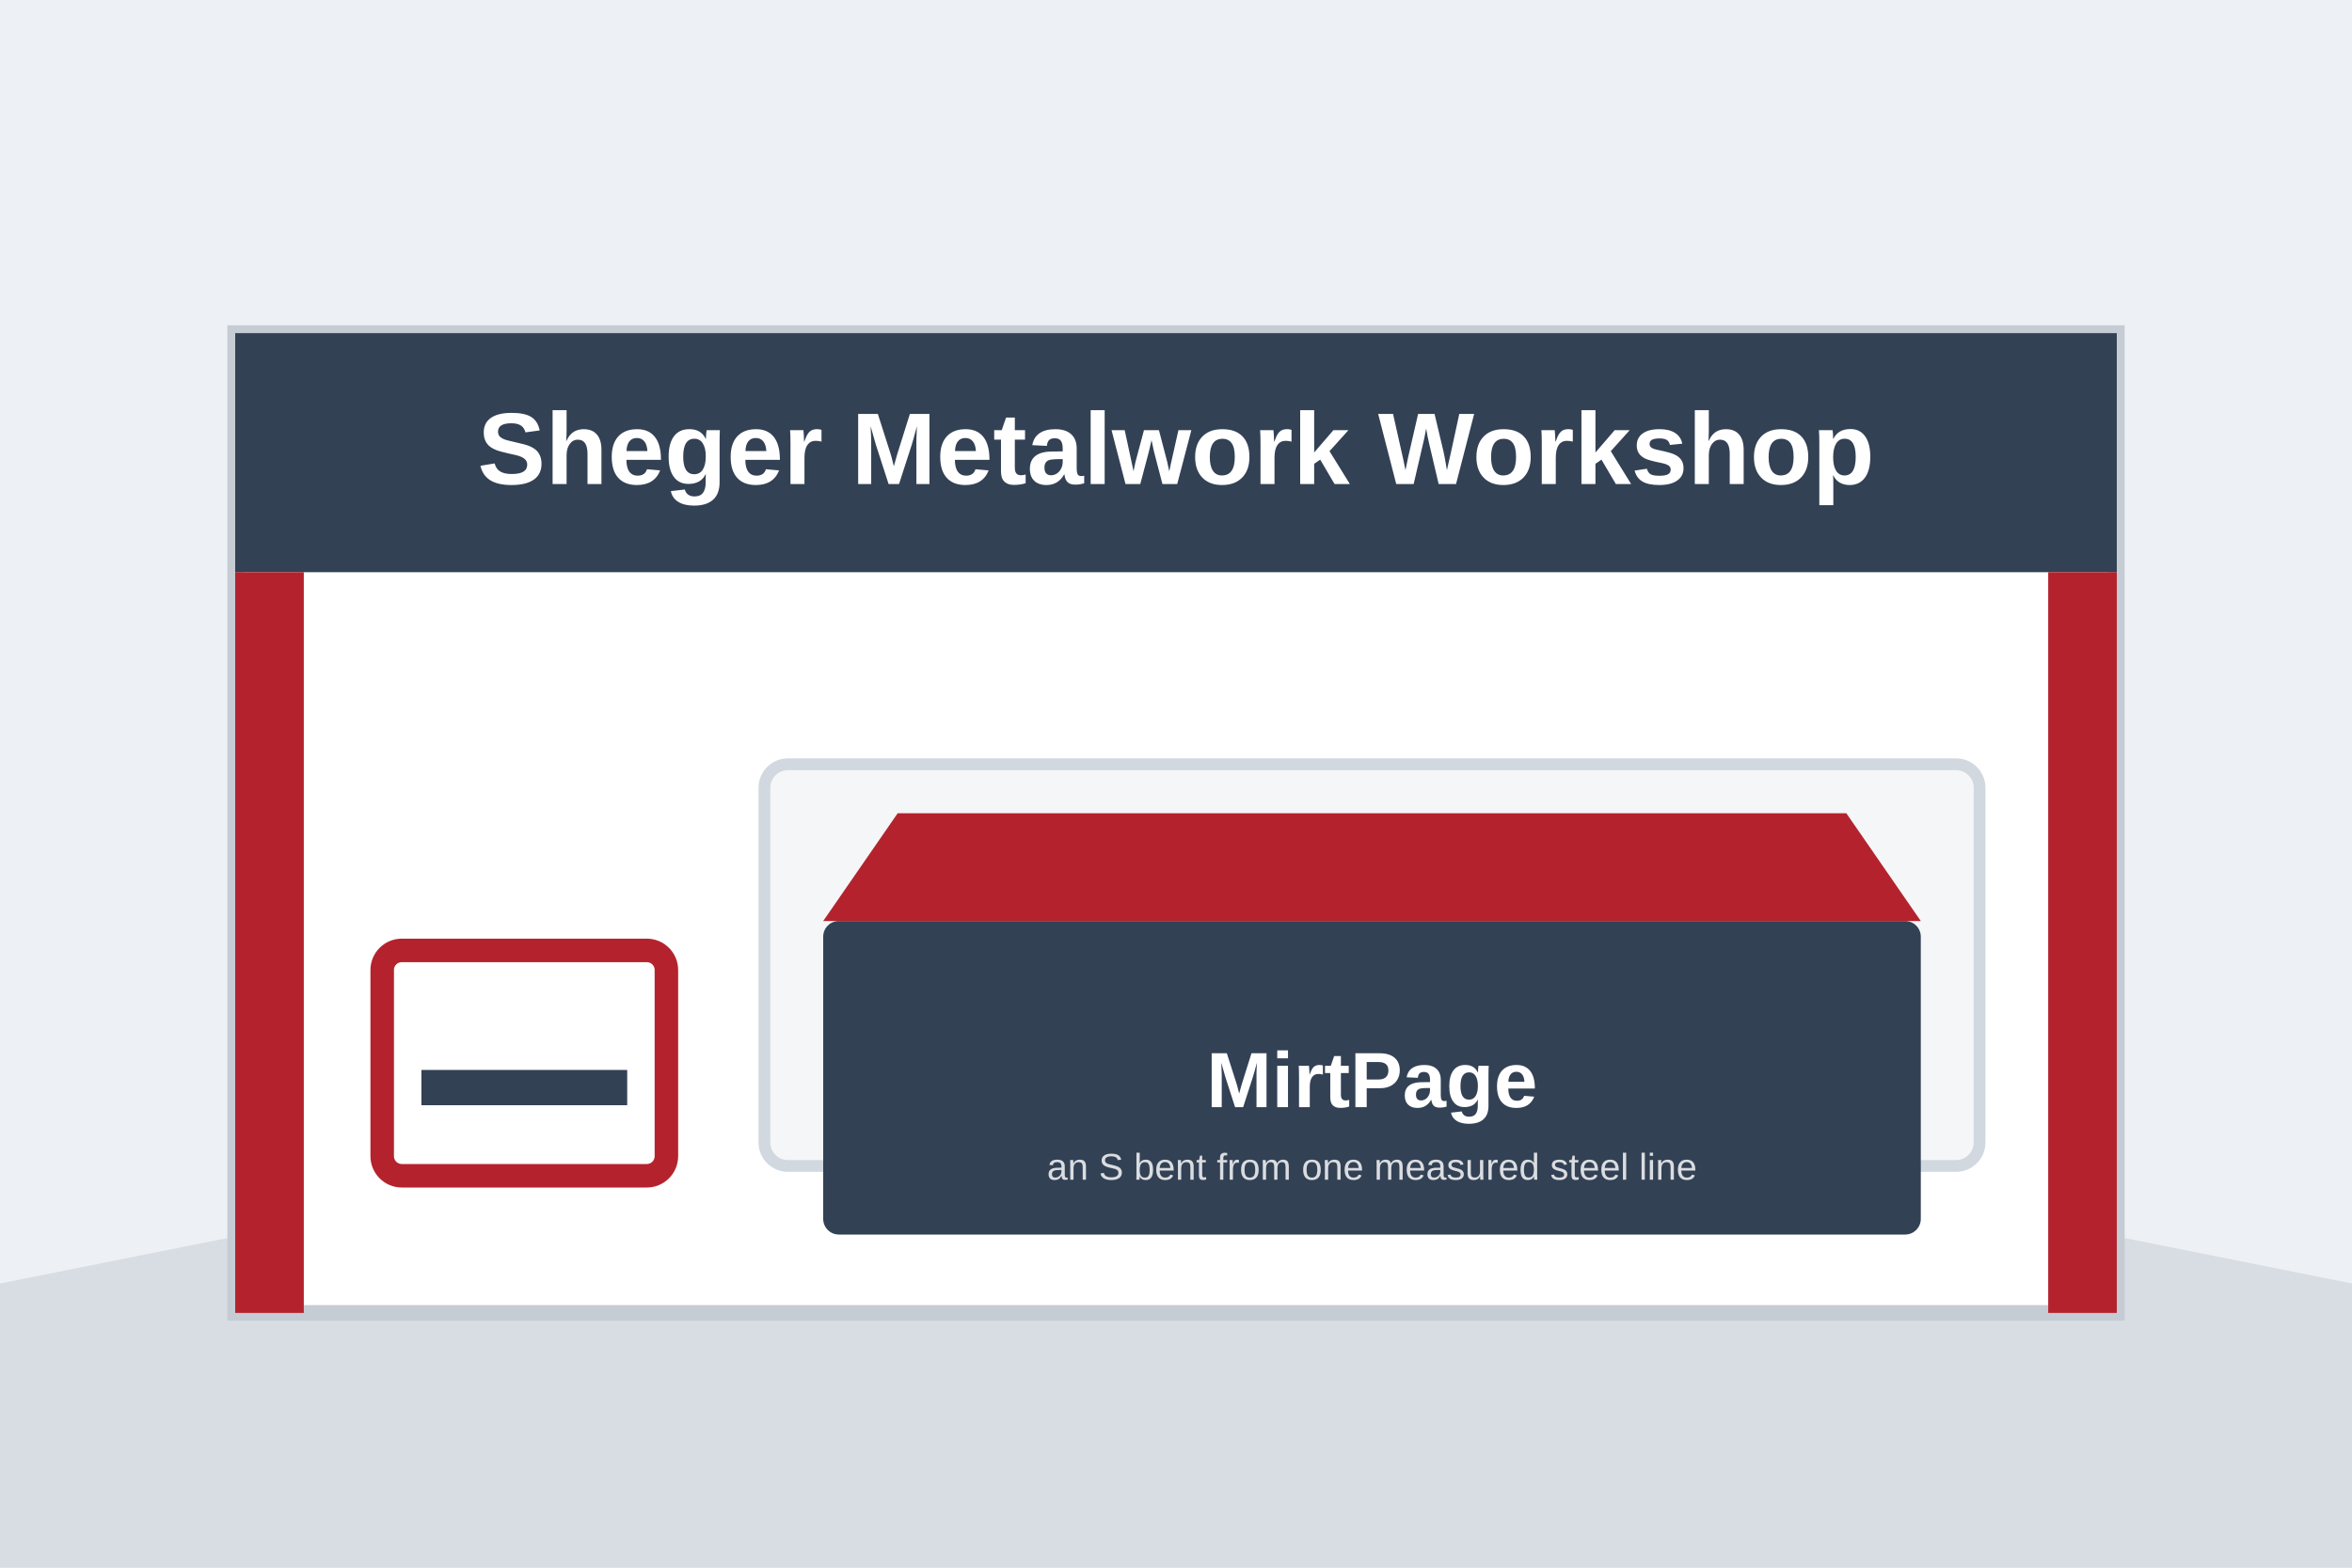
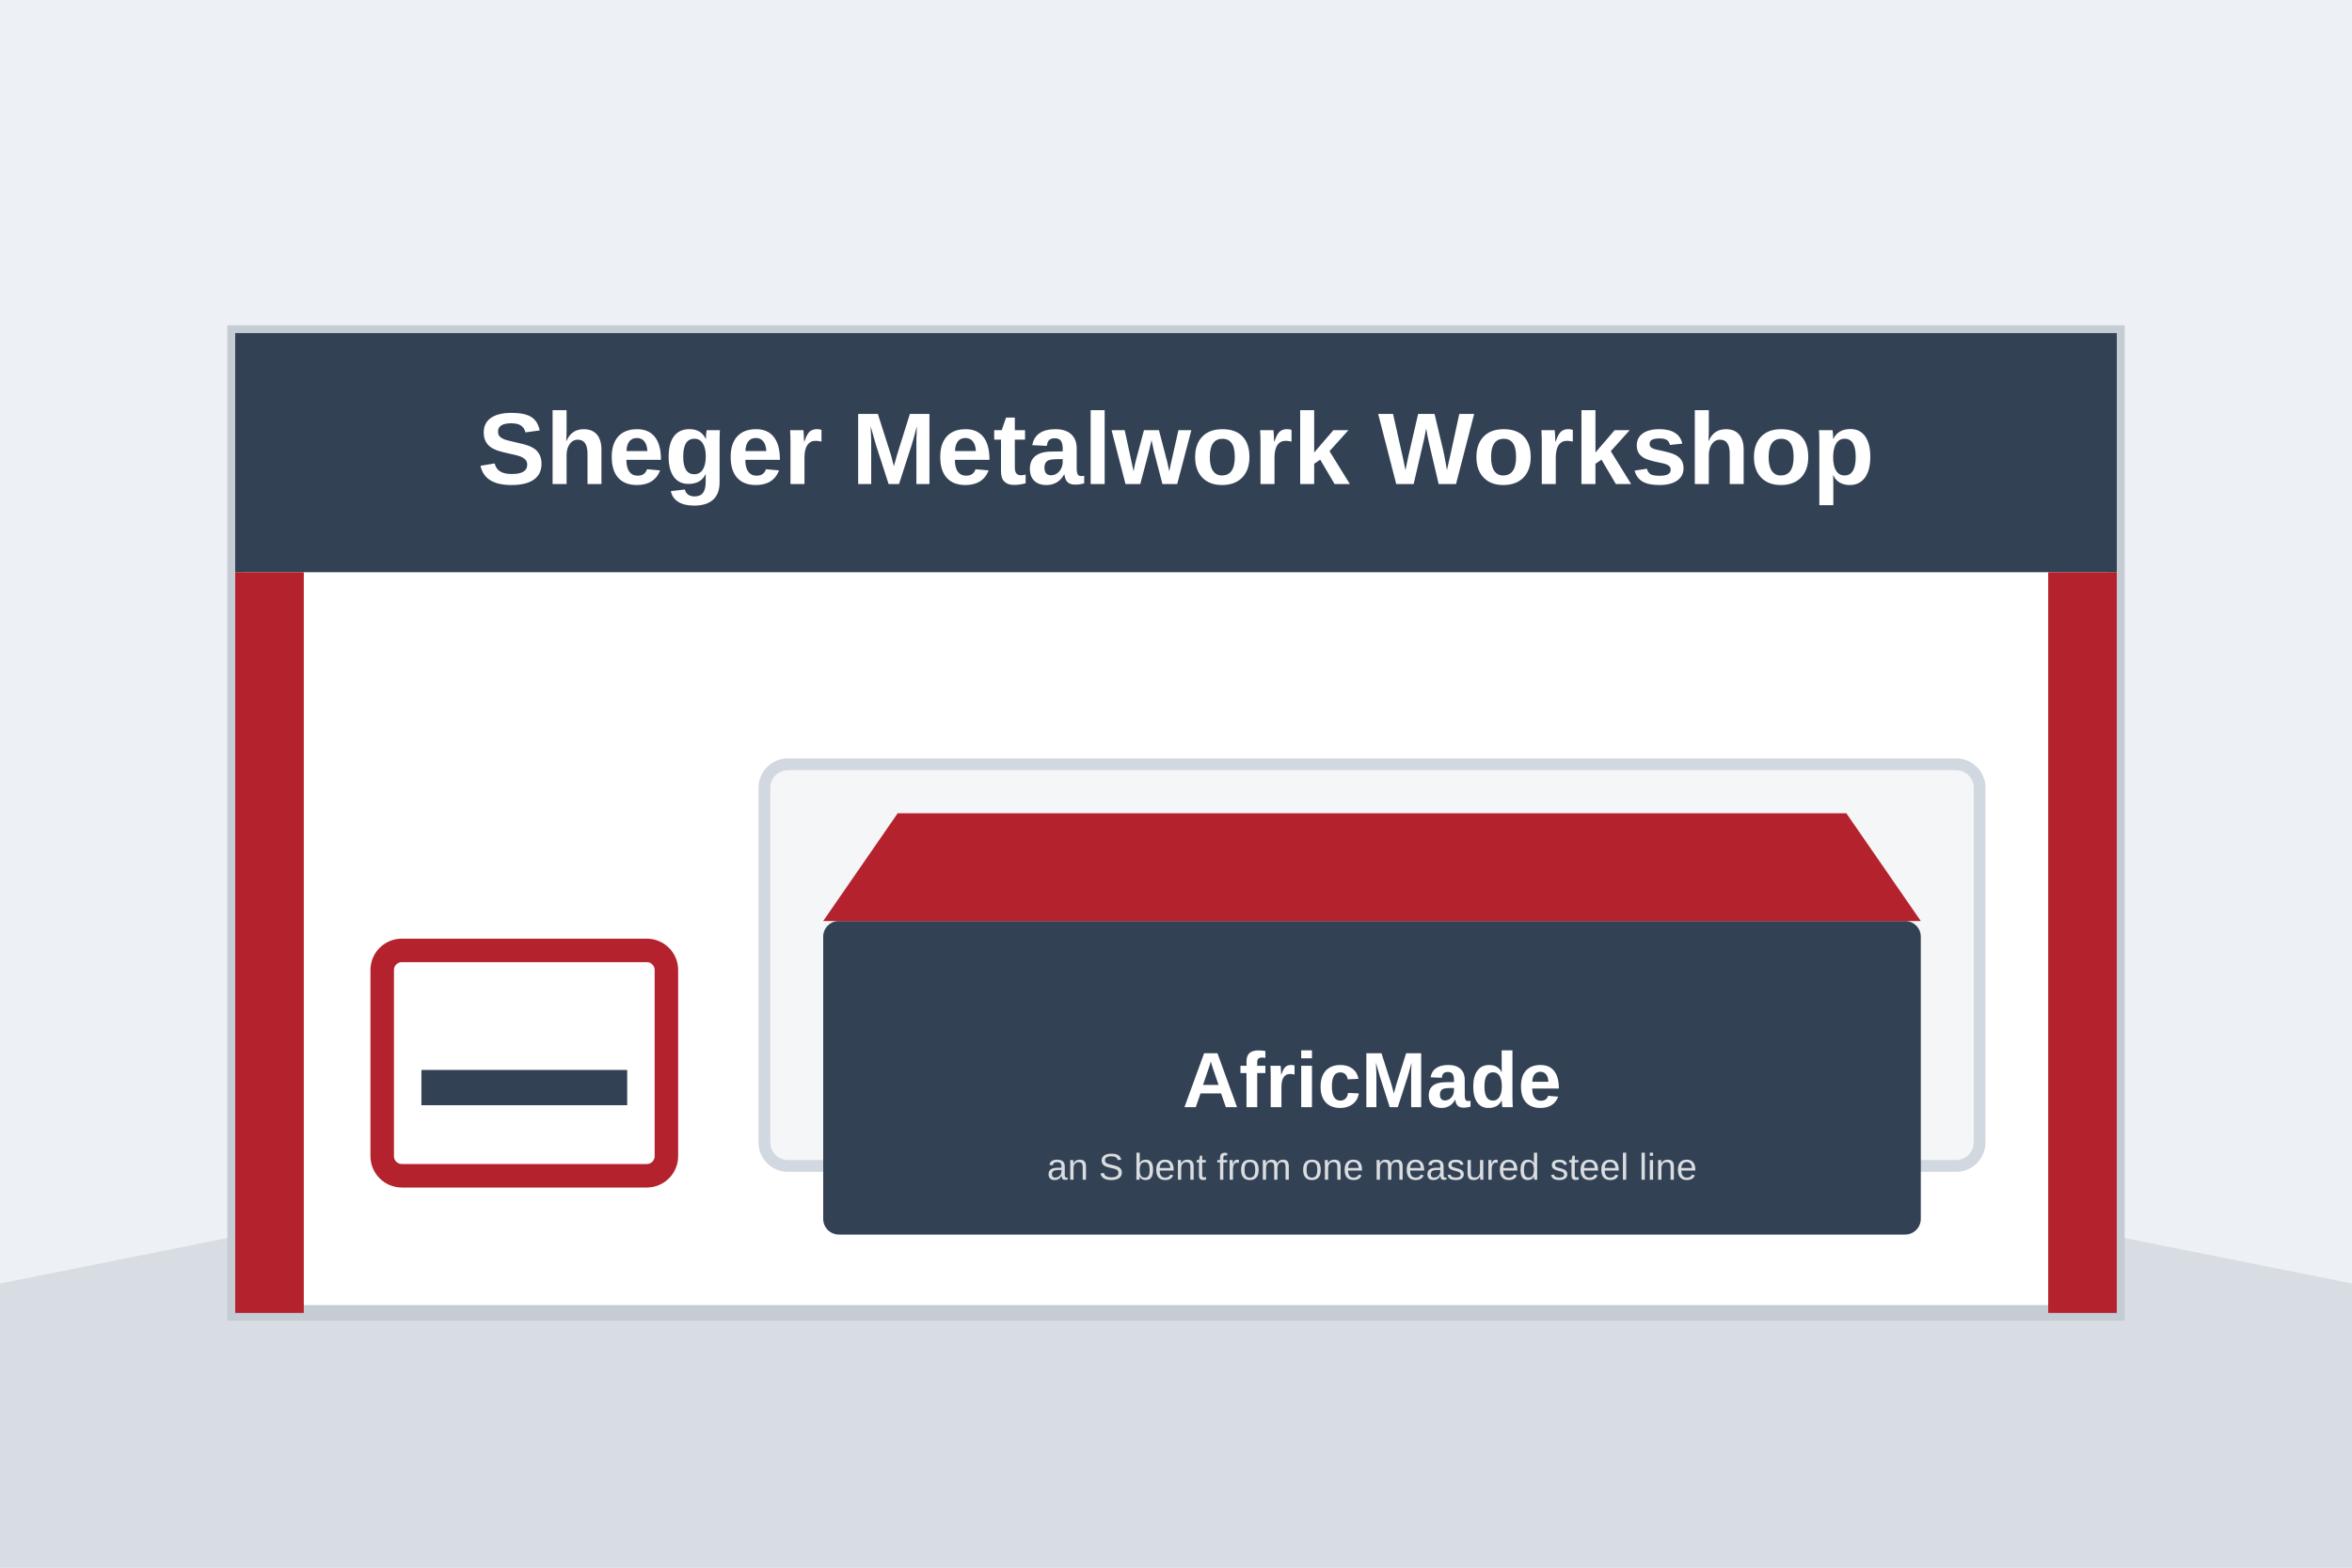
<svg xmlns="http://www.w3.org/2000/svg" viewBox="0 0 1200 800" role="img" aria-label="Illustrative booth for Sheger Metalwork Workshop">
  <rect width="1200" height="800" fill="#edf0f4" />
  <path d="M0 655L600 535l600 120v145H0z" fill="#d8dde3" />
  <path d="M120 170h960v500H120z" fill="#ffffff" stroke="#c5ccd4" stroke-width="8" />
  <path d="M120 170h960v122H120z" fill="#334155" />
  <path d="M120 292h35v378h-35zM1045 292h35v378h-35z" fill="#b4232d" />
  <rect x="390" y="390" width="620" height="205" rx="12" fill="#f4f6f8" stroke="#d2d8df" stroke-width="6" />
  <rect x="420" y="470" width="560" height="160" rx="8" fill="#334155" />
  <path d="M420 470h560l-38-55H458z" fill="#b4232d" />
  <rect x="195" y="485" width="145" height="115" rx="10" fill="#ffffff" stroke="#b4232d" stroke-width="12" />
  <path d="M215 555h105" stroke="#334155" stroke-width="18" />
  <text x="600" y="247" text-anchor="middle" font-family="Arial, Helvetica, sans-serif" font-size="52" font-weight="800" fill="#ffffff">Sheger Metalwork Workshop</text>
-   <text x="700" y="565" text-anchor="middle" font-family="Arial, Helvetica, sans-serif" font-size="40" font-weight="700" fill="#ffffff">MirtPage</text>
+   <text x="700" y="565" text-anchor="middle" font-family="Arial, Helvetica, sans-serif" font-size="40" font-weight="700" fill="#ffffff">AfricMade</text>
  <text x="700" y="602" text-anchor="middle" font-family="Arial, Helvetica, sans-serif" font-size="19" fill="#ffffff" opacity=".82">an S bent from one measured steel line</text>
</svg>
